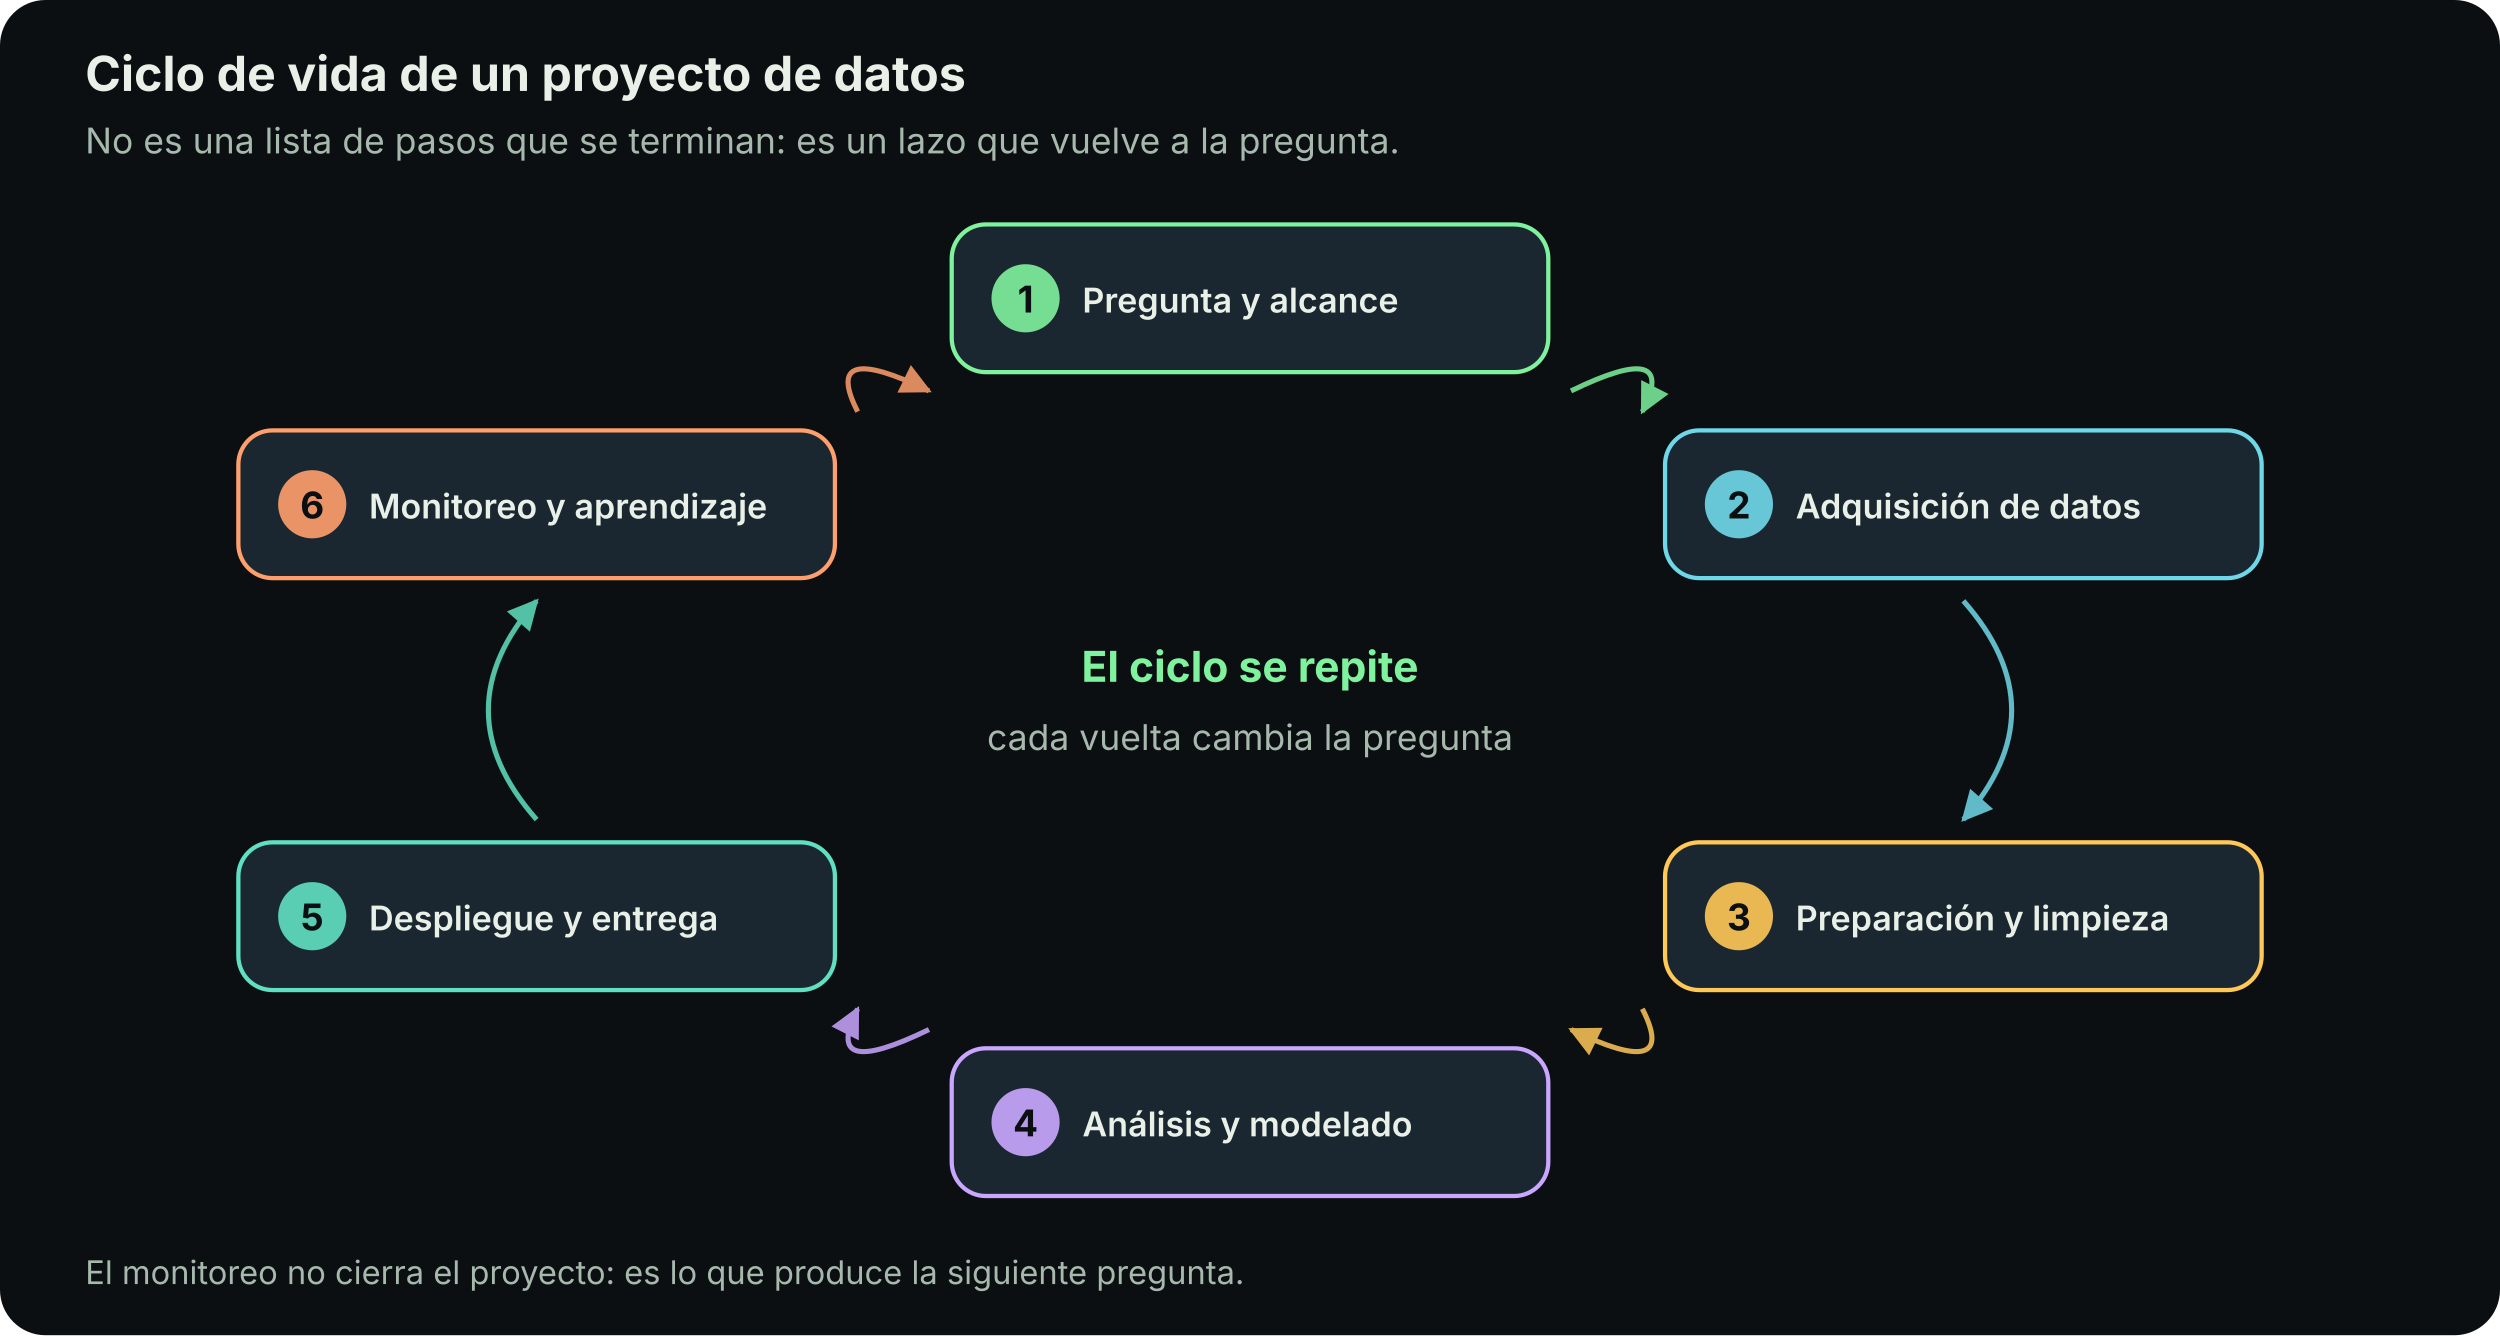
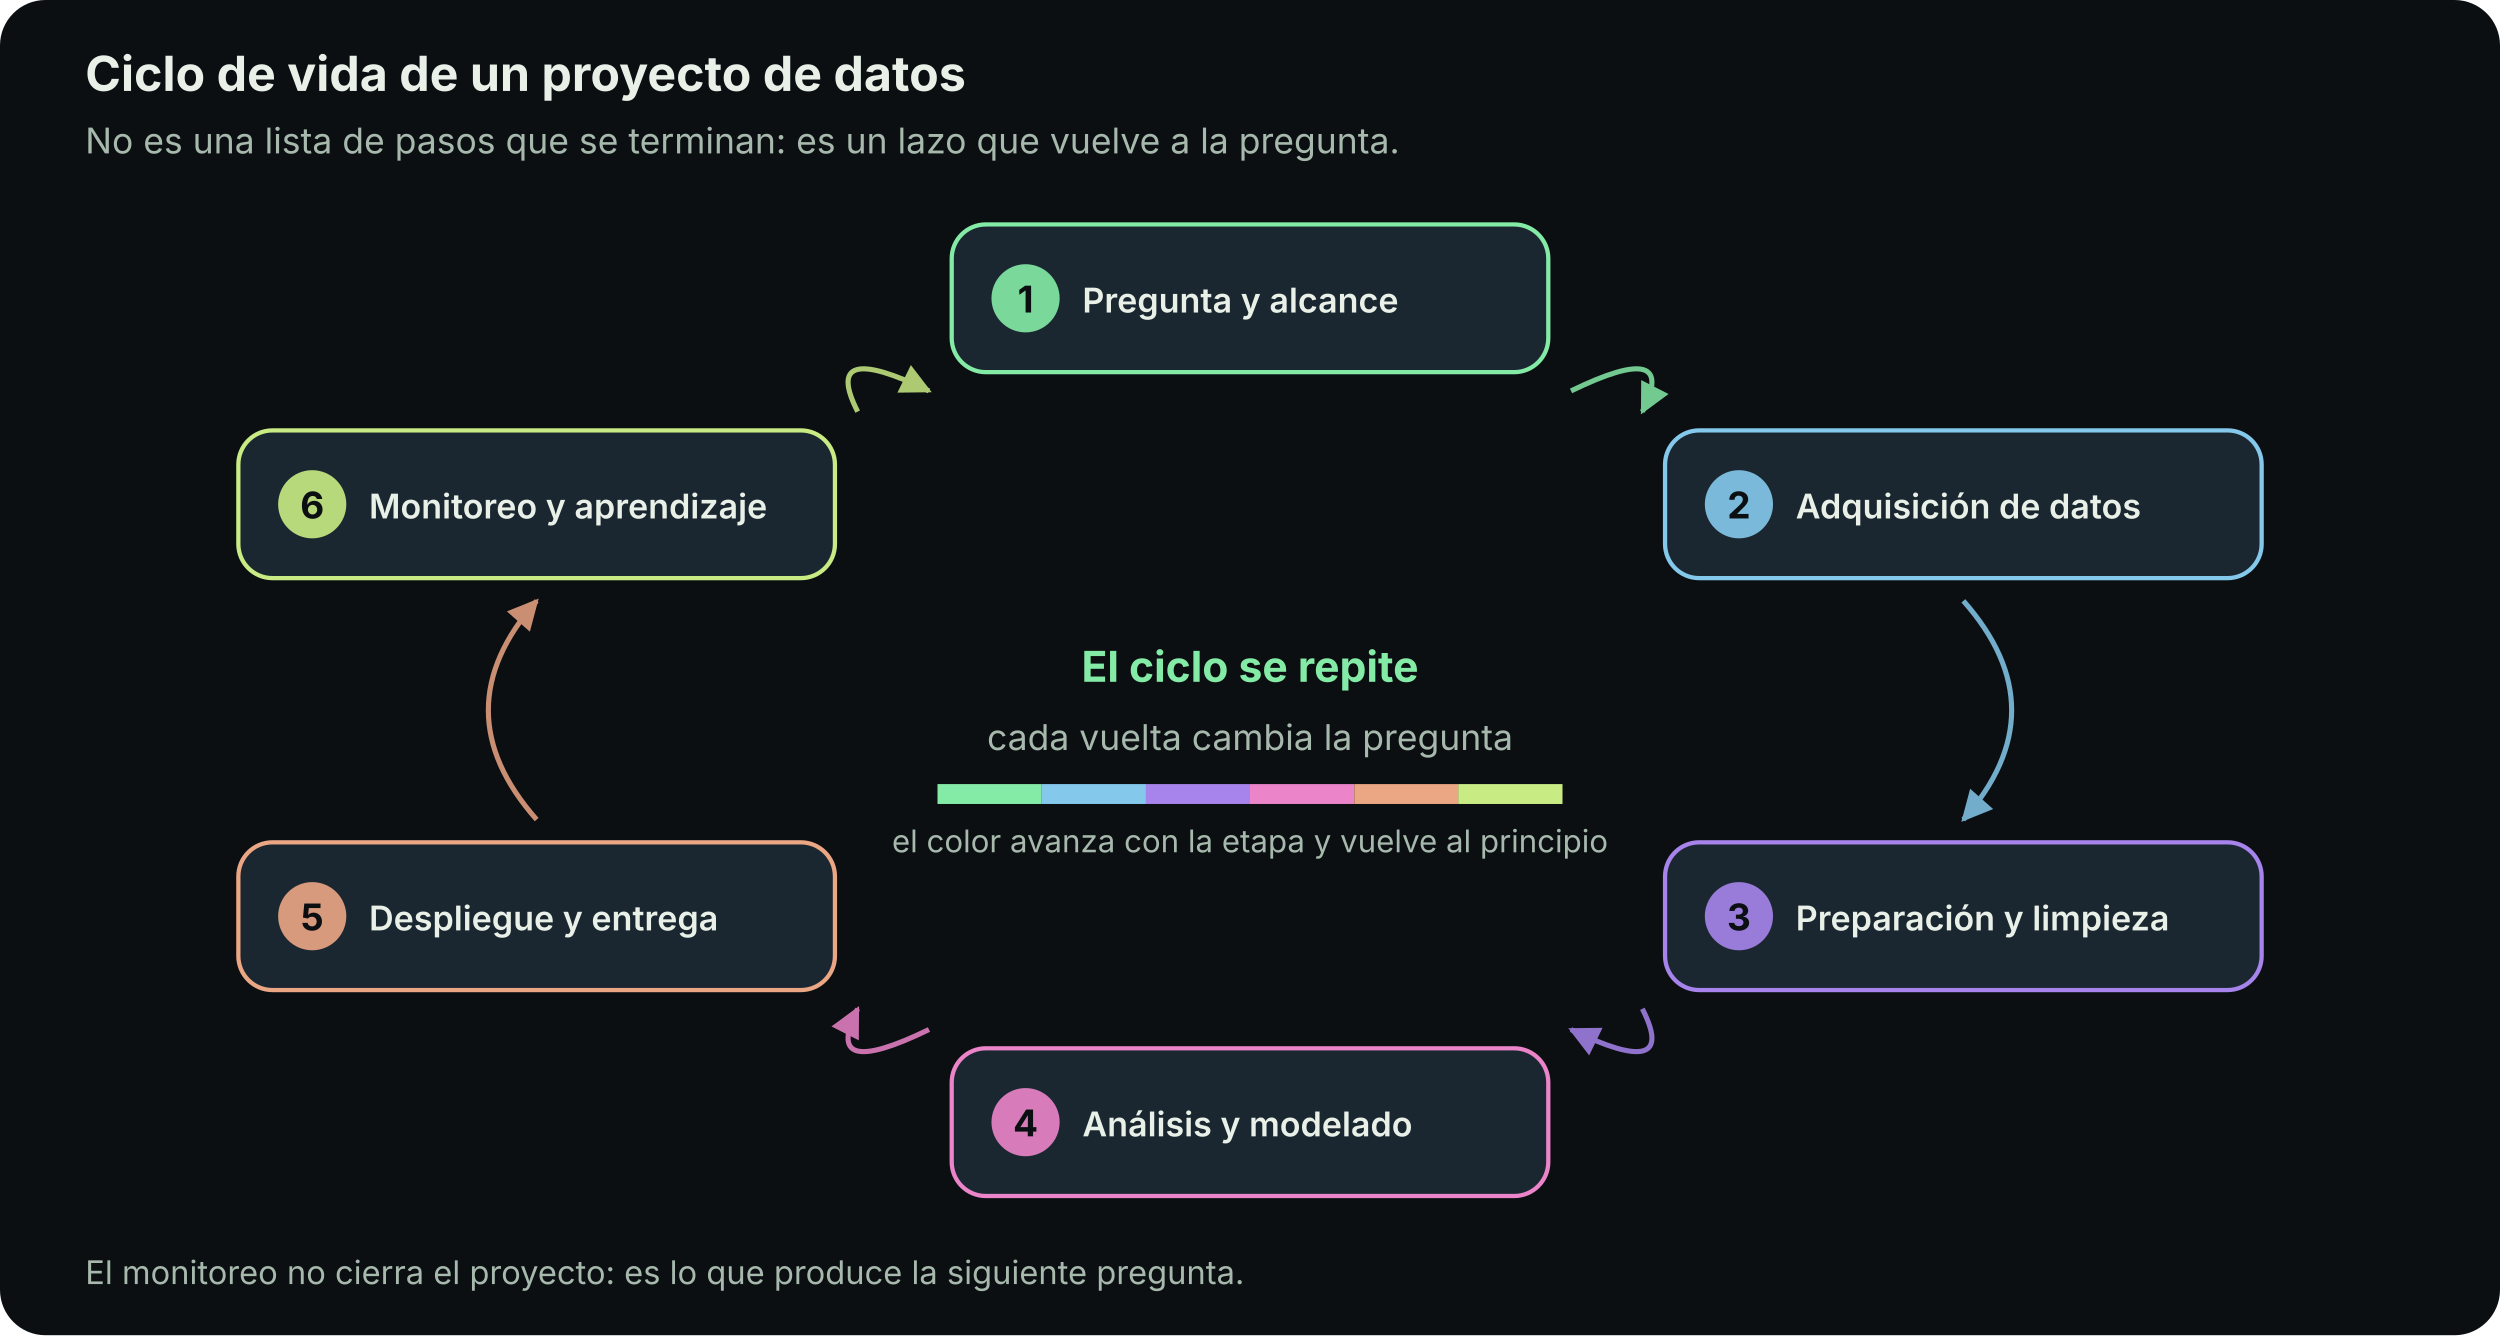
<svg xmlns="http://www.w3.org/2000/svg" width="880" height="470" viewBox="0 0 880 470" role="img" aria-label="Ciclo de vida de un proyecto de datos: un lazo de seis etapas que vuelve a empezar">
  <defs>
    <marker id="f4a7a63" viewBox="0 0 10 10" refX="9" refY="5" markerWidth="6" markerHeight="6" orient="auto-start-reverse">
      <path d="M0,0 L10,5 L0,10 z" fill="#4a7a63" />
    </marker>
    <marker id="f7ef29d" viewBox="0 0 10 10" refX="9" refY="5" markerWidth="6" markerHeight="6" orient="auto-start-reverse">
      <path d="M0,0 L10,5 L0,10 z" fill="#7ef29d" />
    </marker>
    <marker id="fffc857" viewBox="0 0 10 10" refX="9" refY="5" markerWidth="6" markerHeight="6" orient="auto-start-reverse">
      <path d="M0,0 L10,5 L0,10 z" fill="#ffc857" />
    </marker>
    <marker id="f6fd8e8" viewBox="0 0 10 10" refX="9" refY="5" markerWidth="6" markerHeight="6" orient="auto-start-reverse">
      <path d="M0,0 L10,5 L0,10 z" fill="#6fd8e8" />
    </marker>
    <marker id="fc9a7ff" viewBox="0 0 10 10" refX="9" refY="5" markerWidth="6" markerHeight="6" orient="auto-start-reverse">
      <path d="M0,0 L10,5 L0,10 z" fill="#c9a7ff" />
    </marker>
    <marker id="fff9f6b" viewBox="0 0 10 10" refX="9" refY="5" markerWidth="6" markerHeight="6" orient="auto-start-reverse">
      <path d="M0,0 L10,5 L0,10 z" fill="#ff9f6b" />
    </marker>
    <marker id="f5fe0c0" viewBox="0 0 10 10" refX="9" refY="5" markerWidth="6" markerHeight="6" orient="auto-start-reverse">
      <path d="M0,0 L10,5 L0,10 z" fill="#5fe0c0" />
    </marker>
    <marker id="fa7b8ad" viewBox="0 0 10 10" refX="9" refY="5" markerWidth="6" markerHeight="6" orient="auto-start-reverse">
      <path d="M0,0 L10,5 L0,10 z" fill="#a7b8ad" />
    </marker>
+     <marker id="fff6b6b" viewBox="0 0 10 10" refX="9" refY="5" markerWidth="6" markerHeight="6" orient="auto-start-reverse">
+       <path d="M0,0 L10,5 L0,10 z" fill="#ff6b6b" />
+     </marker>
+     <marker id="fff8ad4" viewBox="0 0 10 10" refX="9" refY="5" markerWidth="6" markerHeight="6" orient="auto-start-reverse">
+       <path d="M0,0 L10,5 L0,10 z" fill="#ff8ad4" />
+     </marker>
+     <marker id="f7aa7ff" viewBox="0 0 10 10" refX="9" refY="5" markerWidth="6" markerHeight="6" orient="auto-start-reverse">
+       <path d="M0,0 L10,5 L0,10 z" fill="#7aa7ff" />
+     </marker>
+     <marker id="f84eba6" viewBox="0 0 10 10" refX="9" refY="5" markerWidth="6" markerHeight="6" orient="auto-start-reverse">
+       <path d="M0,0 L10,5 L0,10 z" fill="#84eba6" />
+     </marker>
+     <marker id="f84c9eb" viewBox="0 0 10 10" refX="9" refY="5" markerWidth="6" markerHeight="6" orient="auto-start-reverse">
+       <path d="M0,0 L10,5 L0,10 z" fill="#84c9eb" />
+     </marker>
+     <marker id="fa684eb" viewBox="0 0 10 10" refX="9" refY="5" markerWidth="6" markerHeight="6" orient="auto-start-reverse">
+       <path d="M0,0 L10,5 L0,10 z" fill="#a684eb" />
+     </marker>
+     <marker id="feb84c9" viewBox="0 0 10 10" refX="9" refY="5" markerWidth="6" markerHeight="6" orient="auto-start-reverse">
+       <path d="M0,0 L10,5 L0,10 z" fill="#eb84c9" />
+     </marker>
+     <marker id="feba684" viewBox="0 0 10 10" refX="9" refY="5" markerWidth="6" markerHeight="6" orient="auto-start-reverse">
+       <path d="M0,0 L10,5 L0,10 z" fill="#eba684" />
+     </marker>
+     <marker id="fc9eb84" viewBox="0 0 10 10" refX="9" refY="5" markerWidth="6" markerHeight="6" orient="auto-start-reverse">
+       <path d="M0,0 L10,5 L0,10 z" fill="#c9eb84" />
+     </marker>
+     <marker id="f5b83d6" viewBox="0 0 10 10" refX="9" refY="5" markerWidth="6" markerHeight="6" orient="auto-start-reverse">
+       <path d="M0,0 L10,5 L0,10 z" fill="#5b83d6" />
+     </marker>
+     <marker id="f4fd6c0" viewBox="0 0 10 10" refX="9" refY="5" markerWidth="6" markerHeight="6" orient="auto-start-reverse">
+       <path d="M0,0 L10,5 L0,10 z" fill="#4fd6c0" />
+     </marker>
+     <marker id="fff7a5c" viewBox="0 0 10 10" refX="9" refY="5" markerWidth="6" markerHeight="6" orient="auto-start-reverse">
+       <path d="M0,0 L10,5 L0,10 z" fill="#ff7a5c" />
+     </marker>
+     <linearGradient id="gRamaAB" x1="0" y1="0" x2="1" y2="0">
+       <stop offset="0" stop-color="#6fd8e8" />
+       <stop offset="1" stop-color="#c9a7ff" />
+     </linearGradient>
  </defs>
  <rect x="0" y="0" width="880" height="470" rx="16" fill="#0b0f12" />
  <text x="30.0" y="32.0" fill="#e8f0e8" font-family="system-ui, -apple-system, Segoe UI, sans-serif" font-size="17" font-weight="700" text-anchor="start">Ciclo de vida de un proyecto de datos</text>
  <text x="30.0" y="54.0" fill="#a7b8ad" font-family="system-ui, -apple-system, Segoe UI, sans-serif" font-size="12.5" font-weight="400" text-anchor="start">No es una lista de pasos que se terminan: es un lazo que vuelve a la pregunta.</text>
-   <path d="M553.0,137.6 Q591.3,119.0 578.1,144.9" fill="none" stroke="#7ef29d" stroke-width="1.8" opacity="0.85" marker-end="url(#f7ef29d)" />
-   <path d="M691.1,211.5 Q725.1,250.0 691.1,288.5" fill="none" stroke="#6fd8e8" stroke-width="1.8" opacity="0.85" marker-end="url(#f6fd8e8)" />
-   <path d="M578.1,355.1 Q591.3,381.0 553.0,362.4" fill="none" stroke="#ffc857" stroke-width="1.8" opacity="0.85" marker-end="url(#fffc857)" />
-   <path d="M327.0,362.4 Q288.7,381.0 301.9,355.1" fill="none" stroke="#c9a7ff" stroke-width="1.8" opacity="0.85" marker-end="url(#fc9a7ff)" />
-   <path d="M188.9,288.5 Q154.9,250.0 188.9,211.5" fill="none" stroke="#5fe0c0" stroke-width="1.8" opacity="0.85" marker-end="url(#f5fe0c0)" />
-   <path d="M301.9,144.9 Q288.7,119.0 327.0,137.6" fill="none" stroke="#ff9f6b" stroke-width="1.8" opacity="0.85" marker-end="url(#fff9f6b)" />
-   <rect x="335.0" y="79.0" width="210.0" height="52.0" rx="12" fill="#1b2730" stroke="#7ef29d" stroke-width="1.5" />
-   <circle cx="361.0" cy="105.0" r="12" fill="#7ef29d" opacity="0.9" />
+   <path d="M553.0,137.6 Q591.3,119.0 578.1,144.9" fill="none" stroke="#84eba6" stroke-width="1.8" opacity="0.85" marker-end="url(#f84eba6)" />
+   <path d="M691.1,211.5 Q725.1,250.0 691.1,288.5" fill="none" stroke="#84c9eb" stroke-width="1.8" opacity="0.85" marker-end="url(#f84c9eb)" />
+   <path d="M578.1,355.1 Q591.3,381.0 553.0,362.4" fill="none" stroke="#a684eb" stroke-width="1.8" opacity="0.85" marker-end="url(#fa684eb)" />
+   <path d="M327.0,362.4 Q288.7,381.0 301.9,355.1" fill="none" stroke="#eb84c9" stroke-width="1.8" opacity="0.85" marker-end="url(#feb84c9)" />
+   <path d="M188.9,288.5 Q154.9,250.0 188.9,211.5" fill="none" stroke="#eba684" stroke-width="1.8" opacity="0.85" marker-end="url(#feba684)" />
+   <path d="M301.9,144.9 Q288.7,119.0 327.0,137.6" fill="none" stroke="#c9eb84" stroke-width="1.8" opacity="0.85" marker-end="url(#fc9eb84)" />
+   <rect x="335.0" y="79.0" width="210.0" height="52.0" rx="12" fill="#1b2730" stroke="#84eba6" stroke-width="1.5" />
+   <circle cx="361.0" cy="105.0" r="12" fill="#84eba6" opacity="0.9" />
  <text x="361.0" y="110.0" fill="#0b0f12" font-family="system-ui, -apple-system, Segoe UI, sans-serif" font-size="13" font-weight="700" text-anchor="middle">1</text>
  <text x="381.0" y="110.0" fill="#e8f0e8" font-family="system-ui, -apple-system, Segoe UI, sans-serif" font-size="12" font-weight="600" text-anchor="start">Pregunta y alcance</text>
-   <rect x="586.1" y="151.5" width="210.0" height="52.0" rx="12" fill="#1b2730" stroke="#6fd8e8" stroke-width="1.5" />
-   <circle cx="612.1" cy="177.5" r="12" fill="#6fd8e8" opacity="0.9" />
+   <rect x="586.1" y="151.5" width="210.0" height="52.0" rx="12" fill="#1b2730" stroke="#84c9eb" stroke-width="1.5" />
+   <circle cx="612.1" cy="177.5" r="12" fill="#84c9eb" opacity="0.9" />
  <text x="612.1" y="182.5" fill="#0b0f12" font-family="system-ui, -apple-system, Segoe UI, sans-serif" font-size="13" font-weight="700" text-anchor="middle">2</text>
  <text x="632.1" y="182.5" fill="#e8f0e8" font-family="system-ui, -apple-system, Segoe UI, sans-serif" font-size="12" font-weight="600" text-anchor="start">Adquisición de datos</text>
-   <rect x="586.1" y="296.5" width="210.0" height="52.0" rx="12" fill="#1b2730" stroke="#ffc857" stroke-width="1.5" />
-   <circle cx="612.1" cy="322.5" r="12" fill="#ffc857" opacity="0.9" />
+   <rect x="586.1" y="296.5" width="210.0" height="52.0" rx="12" fill="#1b2730" stroke="#a684eb" stroke-width="1.5" />
+   <circle cx="612.1" cy="322.5" r="12" fill="#a684eb" opacity="0.9" />
  <text x="612.1" y="327.5" fill="#0b0f12" font-family="system-ui, -apple-system, Segoe UI, sans-serif" font-size="13" font-weight="700" text-anchor="middle">3</text>
  <text x="632.1" y="327.5" fill="#e8f0e8" font-family="system-ui, -apple-system, Segoe UI, sans-serif" font-size="12" font-weight="600" text-anchor="start">Preparación y limpieza</text>
-   <rect x="335.0" y="369.0" width="210.0" height="52.0" rx="12" fill="#1b2730" stroke="#c9a7ff" stroke-width="1.5" />
-   <circle cx="361.0" cy="395.0" r="12" fill="#c9a7ff" opacity="0.9" />
+   <rect x="335.0" y="369.0" width="210.0" height="52.0" rx="12" fill="#1b2730" stroke="#eb84c9" stroke-width="1.5" />
+   <circle cx="361.0" cy="395.0" r="12" fill="#eb84c9" opacity="0.9" />
  <text x="361.0" y="400.0" fill="#0b0f12" font-family="system-ui, -apple-system, Segoe UI, sans-serif" font-size="13" font-weight="700" text-anchor="middle">4</text>
  <text x="381.0" y="400.0" fill="#e8f0e8" font-family="system-ui, -apple-system, Segoe UI, sans-serif" font-size="12" font-weight="600" text-anchor="start">Análisis y modelado</text>
-   <rect x="83.9" y="296.5" width="210.0" height="52.0" rx="12" fill="#1b2730" stroke="#5fe0c0" stroke-width="1.5" />
-   <circle cx="109.9" cy="322.5" r="12" fill="#5fe0c0" opacity="0.9" />
+   <rect x="83.9" y="296.5" width="210.0" height="52.0" rx="12" fill="#1b2730" stroke="#eba684" stroke-width="1.5" />
+   <circle cx="109.9" cy="322.5" r="12" fill="#eba684" opacity="0.9" />
  <text x="109.9" y="327.5" fill="#0b0f12" font-family="system-ui, -apple-system, Segoe UI, sans-serif" font-size="13" font-weight="700" text-anchor="middle">5</text>
  <text x="129.9" y="327.5" fill="#e8f0e8" font-family="system-ui, -apple-system, Segoe UI, sans-serif" font-size="12" font-weight="600" text-anchor="start">Despliegue y entrega</text>
-   <rect x="83.9" y="151.5" width="210.0" height="52.0" rx="12" fill="#1b2730" stroke="#ff9f6b" stroke-width="1.5" />
-   <circle cx="109.9" cy="177.5" r="12" fill="#ff9f6b" opacity="0.9" />
+   <rect x="83.9" y="151.5" width="210.0" height="52.0" rx="12" fill="#1b2730" stroke="#c9eb84" stroke-width="1.5" />
+   <circle cx="109.9" cy="177.5" r="12" fill="#c9eb84" opacity="0.9" />
  <text x="109.9" y="182.5" fill="#0b0f12" font-family="system-ui, -apple-system, Segoe UI, sans-serif" font-size="13" font-weight="700" text-anchor="middle">6</text>
  <text x="129.9" y="182.5" fill="#e8f0e8" font-family="system-ui, -apple-system, Segoe UI, sans-serif" font-size="12" font-weight="600" text-anchor="start">Monitoreo y aprendizaje</text>
-   <text x="440.0" y="240.0" fill="#7ef29d" font-family="system-ui, -apple-system, Segoe UI, sans-serif" font-size="15" font-weight="700" text-anchor="middle">El ciclo se repite</text>
+   <rect x="330.0" y="276.0" width="36.7" height="7.0" rx="0" fill="#84eba6" />
+   <rect x="366.7" y="276.0" width="36.7" height="7.0" rx="0" fill="#84c9eb" />
+   <rect x="403.3" y="276.0" width="36.7" height="7.0" rx="0" fill="#a684eb" />
+   <rect x="440.0" y="276.0" width="36.7" height="7.0" rx="0" fill="#eb84c9" />
+   <rect x="476.7" y="276.0" width="36.7" height="7.0" rx="0" fill="#eba684" />
+   <rect x="513.3" y="276.0" width="36.7" height="7.0" rx="0" fill="#c9eb84" />
+   <text x="440.0" y="240.0" fill="#84eba6" font-family="system-ui, -apple-system, Segoe UI, sans-serif" font-size="15" font-weight="700" text-anchor="middle">El ciclo se repite</text>
  <text x="440.0" y="264.0" fill="#a7b8ad" font-family="system-ui, -apple-system, Segoe UI, sans-serif" font-size="12.5" font-weight="400" text-anchor="middle">cada vuelta cambia la pregunta</text>
+   <text x="440.0" y="300.0" fill="#a7b8ad" font-family="system-ui, -apple-system, Segoe UI, sans-serif" font-size="11" font-weight="400" text-anchor="middle">el color avanza con la etapa y vuelve al principio</text>
  <text x="30.0" y="452.0" fill="#a7b8ad" font-family="system-ui, -apple-system, Segoe UI, sans-serif" font-size="11.5" font-weight="400" text-anchor="start">El monitoreo no cierra el proyecto: es lo que produce la siguiente pregunta.</text>
</svg>
